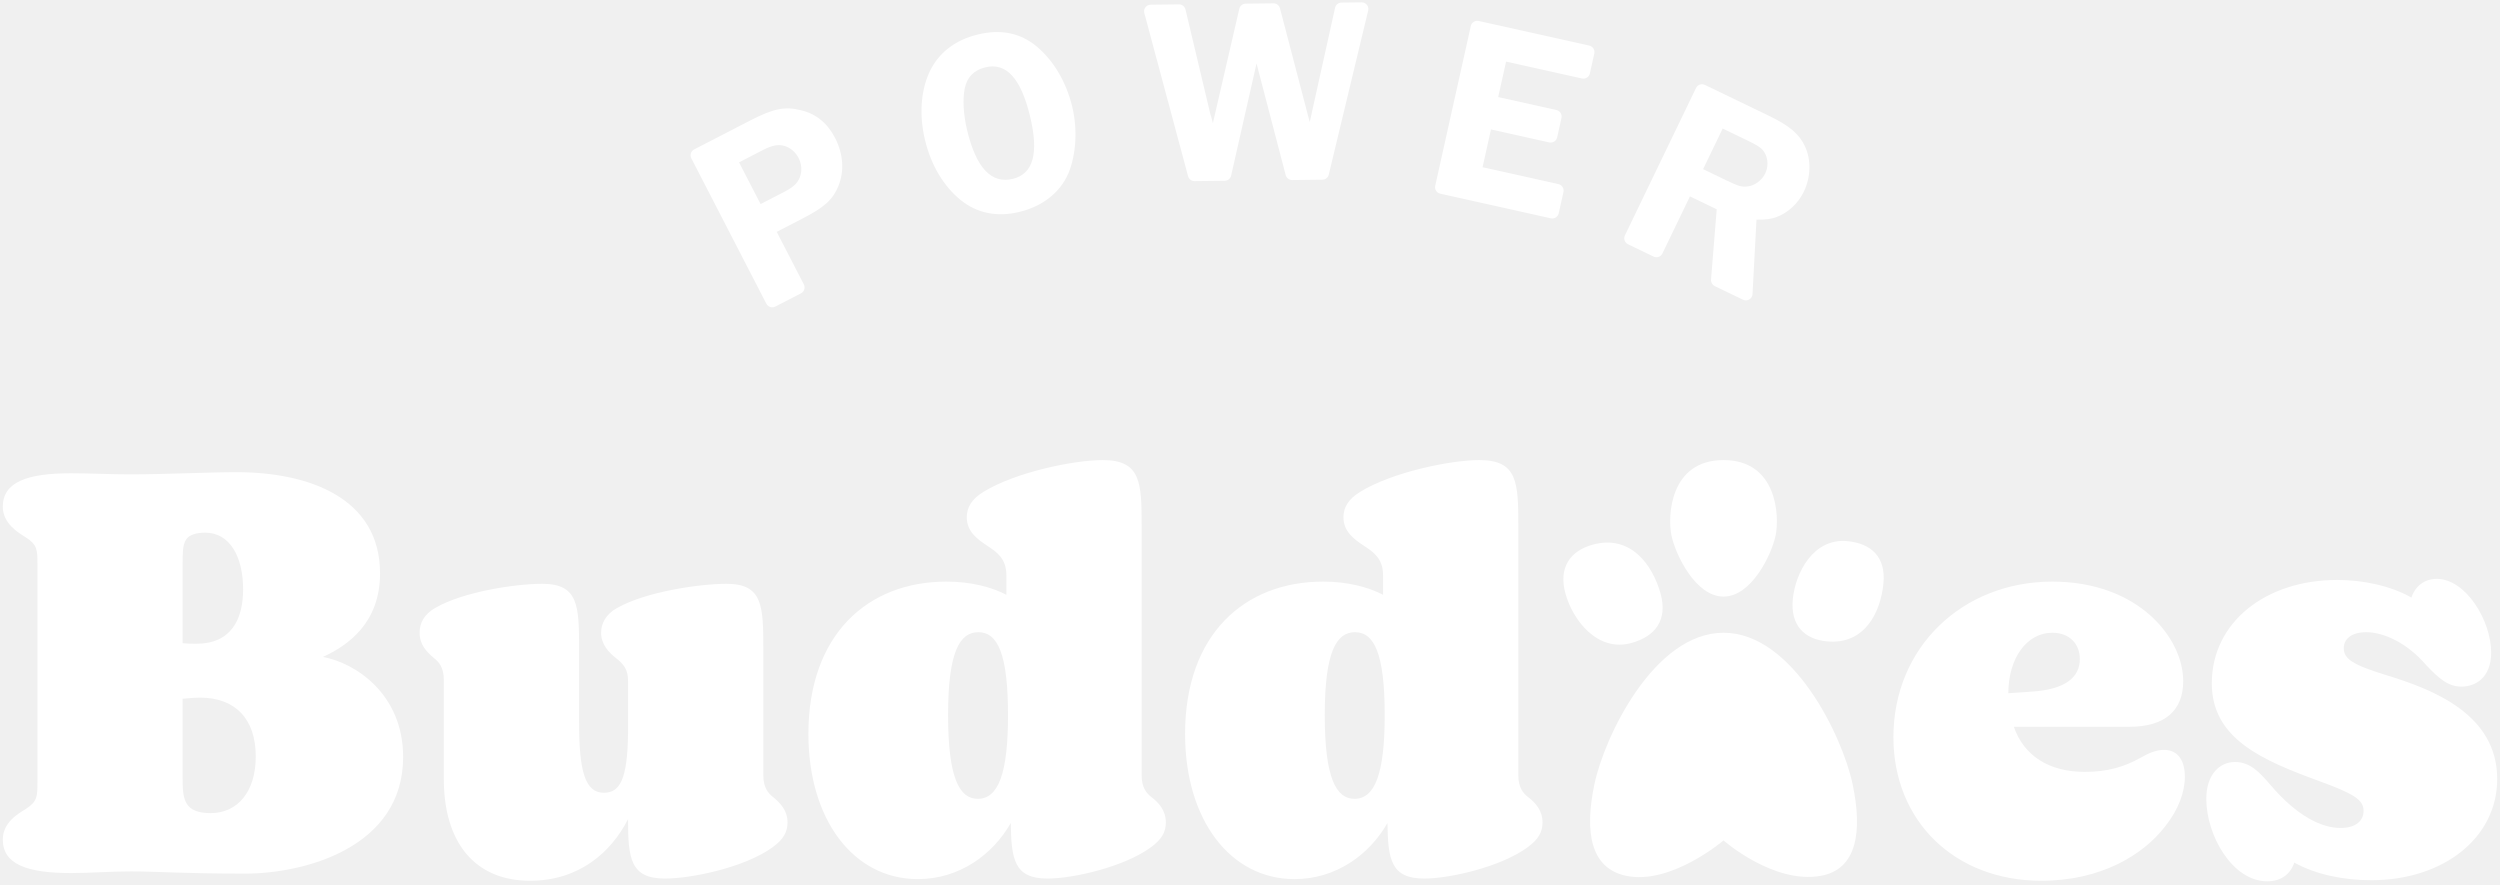
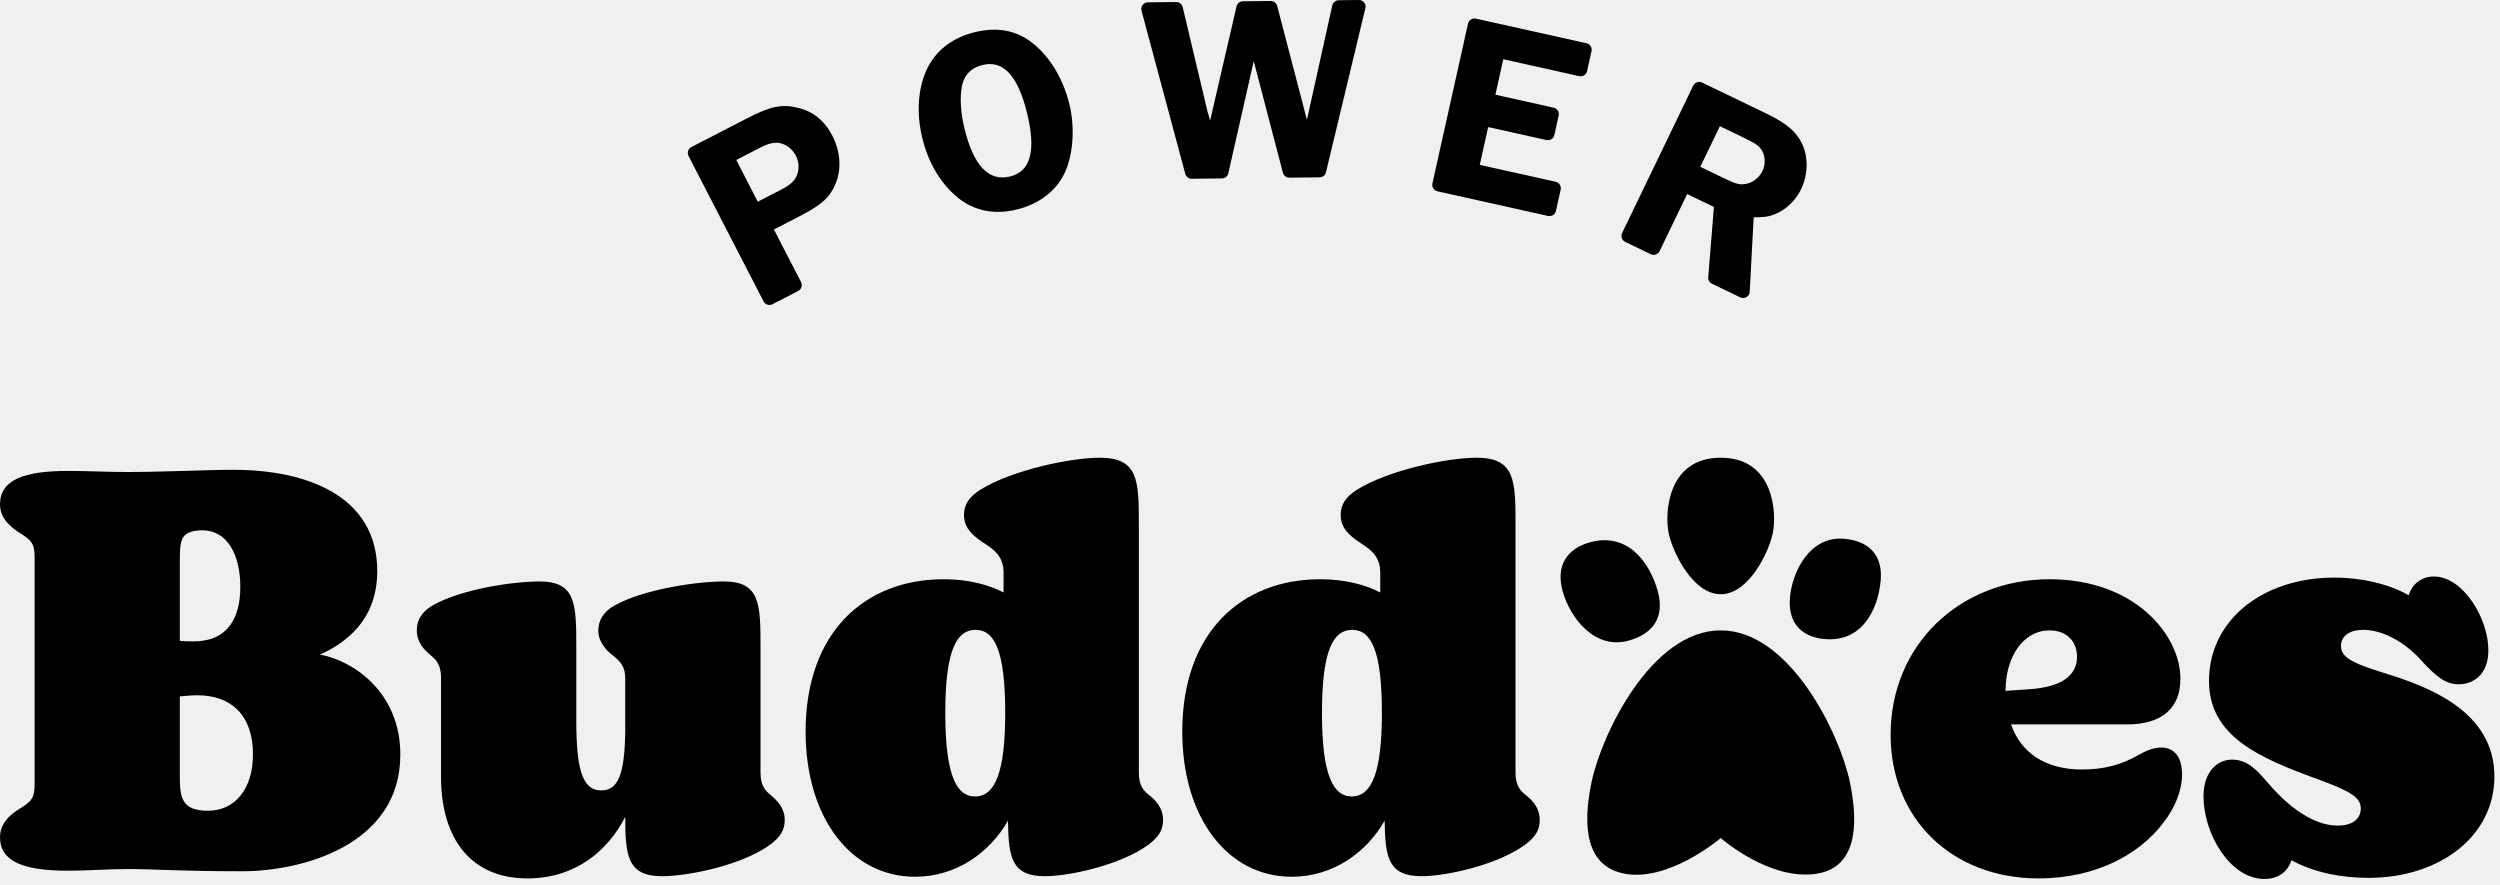
- <svg xmlns="http://www.w3.org/2000/svg" width="862px" height="305px" viewBox="0 0 862 305" version="1.1">
-   <g id="Page-1" stroke="none" stroke-width="1" fill="none" fill-rule="evenodd">
-     <g id="Artboard-2" transform="translate(-529, -244)" fill="#FFFFFF">
-       <g id="Group" transform="translate(529.9643, 244.8132)">
-         <path d="M87.221,260.02 C87.221,246.938 80.016,239.733 68.071,239.733 C66.365,239.733 64.089,239.923 62.004,240.112 L62.004,267.038 C62.004,270.449 62.004,273.863 63.33,276.138 C64.659,278.603 67.691,279.55 71.674,279.55 C80.965,279.55 87.221,272.155 87.221,260.02 M62.004,193.847 L62.004,220.962 C63.9,221.149 65.606,221.149 66.744,221.149 C78.69,221.149 82.861,212.808 82.861,202.378 C82.861,191.192 78.31,182.849 69.779,182.849 C67.124,182.849 64.28,183.418 63.141,185.313 C62.004,187.209 62.004,189.864 62.004,193.847 M138.036,260.21 C138.036,291.495 103.908,300.409 83.619,300.409 C61.624,300.409 53.281,299.649 44.18,299.649 C36.785,299.649 30.339,300.219 23.513,300.219 C8.344,300.219 0,297.185 0,288.653 C0,282.774 5.31,279.74 7.775,278.224 C11.946,275.569 11.946,273.863 11.946,268.743 L11.946,193.847 C11.946,188.728 11.946,187.02 7.775,184.367 C5.31,182.849 0,179.626 0,173.937 C0,165.404 8.344,162.372 23.513,162.372 C30.15,162.372 37.164,162.749 43.8,162.749 C56.125,162.749 71.105,161.992 80.585,161.992 C105.615,161.992 130.075,170.903 130.075,196.879 C130.075,213.944 119.076,221.719 110.355,225.702 C121.731,227.788 138.036,238.594 138.036,260.21" id="Fill-7" />
-         <path d="M270.573,282.774 C270.573,286.188 269.054,288.653 265.453,291.308 C255.783,298.323 237.389,302.114 228.288,302.114 C216.343,302.114 215.584,295.099 215.584,281.635 C209.707,293.204 198.518,302.874 181.833,302.874 C162.682,302.874 152.066,289.6 152.066,267.795 L152.066,233.664 C152.066,229.304 150.358,227.408 148.652,226.08 C146.187,223.994 143.722,221.529 143.722,217.358 C143.722,213.944 145.238,211.102 149.031,208.825 C158.891,203.138 176.903,200.483 186.007,200.483 C198.518,200.483 198.709,208.068 198.709,223.047 L198.709,242.388 L198.709,248.454 C198.709,265.14 200.794,272.535 207.242,272.535 C212.741,272.535 215.394,267.984 215.584,252.058 L215.584,233.854 C215.584,230.063 214.068,228.167 211.413,226.08 C208.948,224.184 206.293,221.339 206.293,217.358 C206.293,214.134 208.002,210.912 211.793,208.825 C221.843,203.138 240.424,200.483 249.524,200.483 C262.039,200.483 262.228,208.068 262.228,223.047 L262.228,243.904 L262.228,266.468 C262.228,270.829 263.934,272.725 265.642,274.053 C268.107,276.138 270.573,278.604 270.573,282.774" id="Fill-8" />
-         <path d="M346.6,245.799 C346.6,224.563 342.998,217.168 336.361,217.168 C329.914,217.168 325.934,223.994 325.934,245.799 C325.934,267.604 329.914,274.62 336.171,274.62 C343.189,274.62 346.6,266.089 346.6,245.799 M401.02,282.774 C401.02,286.188 399.501,288.653 395.9,291.307 C386.61,298.133 368.975,302.114 360.253,302.114 C348.686,302.114 347.739,295.478 347.549,282.964 C341.29,293.96 329.725,302.304 315.504,302.304 C293.32,302.304 277.773,281.825 277.773,252.247 C277.773,217.927 298.249,199.724 325.365,199.724 C333.896,199.724 340.913,201.619 346.031,204.274 L346.031,197.448 C346.031,191.761 342.62,189.484 339.775,187.589 C335.984,185.124 332.38,182.469 332.38,177.539 C332.38,174.127 334.085,171.282 338.069,168.818 C349.066,161.992 369.355,157.821 379.214,157.821 C392.486,157.821 392.676,165.593 392.676,180.763 L392.676,201.242 L392.676,266.468 C392.676,270.828 394.381,272.724 396.09,274.052 C398.555,275.948 401.02,278.603 401.02,282.774" id="Fill-9" />
-         <path d="M476.479,245.799 C476.479,224.563 472.877,217.168 466.239,217.168 C459.793,217.168 455.812,223.994 455.812,245.799 C455.812,267.604 459.793,274.62 466.049,274.62 C473.067,274.62 476.479,266.089 476.479,245.799 M530.898,282.774 C530.898,286.188 529.379,288.653 525.778,291.307 C516.488,298.133 498.853,302.114 490.132,302.114 C478.564,302.114 477.618,295.478 477.427,282.964 C471.169,293.96 459.603,302.304 445.383,302.304 C423.198,302.304 407.651,281.825 407.651,252.247 C407.651,217.927 428.128,199.724 455.243,199.724 C463.774,199.724 470.79,201.619 475.91,204.274 L475.91,197.448 C475.91,191.761 472.498,189.484 469.653,187.589 C465.862,185.124 462.258,182.469 462.258,177.539 C462.258,174.127 463.964,171.282 467.947,168.818 C478.944,161.992 499.233,157.821 509.093,157.821 C522.365,157.821 522.554,165.593 522.554,180.763 L522.554,201.242 L522.554,266.468 C522.554,270.828 524.26,272.724 525.968,274.052 C528.433,275.948 530.898,278.603 530.898,282.774" id="Fill-10" />
-         <path d="M691.51,238.215 L699.664,237.648 C711.42,236.888 716.16,232.528 716.16,226.459 C716.16,221.34 712.748,217.359 706.68,217.359 C697.769,217.359 691.51,226.27 691.51,238.215 M752.375,267.038 C752.375,272.345 750.101,278.414 745.739,283.913 C737.965,294.15 723.175,302.874 702.888,302.874 C672.929,302.874 651.883,282.205 651.883,253.384 C651.883,222.288 675.774,199.724 706.68,199.724 C736.259,199.724 751.806,219.064 751.806,234.044 C751.806,244.283 745.361,249.783 733.225,249.783 L693.408,249.783 C696.82,259.643 705.354,265.33 717.865,265.33 C725.64,265.33 731.519,263.624 737.208,260.4 C739.861,258.883 742.516,257.745 745.17,257.745 C749.343,257.745 752.375,260.59 752.375,267.038" id="Fill-11" />
-         <path d="M860.072,267.795 C860.072,288.084 841.491,302.684 816.651,302.684 C807.171,302.684 797.69,300.789 790.105,296.616 C788.777,300.599 785.555,303.064 780.815,303.064 C768.679,303.064 759.766,287.135 759.766,274.621 C759.766,266.089 764.507,261.919 769.627,261.919 C774.936,261.919 778.16,265.52 781.761,269.691 C791.242,280.879 799.775,284.67 806.032,284.67 C811.531,284.67 813.996,282.016 813.996,278.794 C813.996,275 810.772,272.915 798.827,268.554 C779.107,261.349 761.665,253.954 761.665,234.804 C761.665,213.755 780.246,199.155 804.895,199.155 C813.617,199.155 823.097,201.053 830.492,205.224 C831.82,201.243 835.043,198.778 839.216,198.778 C849.265,198.778 857.986,213.188 857.986,224.185 C857.986,233.095 852.298,235.94 847.747,235.94 C843.007,235.94 839.783,232.908 835.612,228.545 C828.976,220.773 820.822,217.169 814.945,217.169 C809.635,217.169 807.171,219.634 807.171,222.669 C807.171,226.27 810.015,228.356 821.77,231.959 C837.886,236.889 860.072,245.42 860.072,267.795" id="Fill-12" />
-         <path d="M593.305,288.964 C593.305,288.964 575.183,304.459 559.679,301.159 C547.359,298.536 545.351,285.915 548.797,269.551 C552.243,253.186 569.367,217.359 593.305,217.359 C617.243,217.359 634.367,253.186 637.813,269.551 C641.259,285.915 639.321,298.886 626.932,301.159 C610.576,304.159 593.305,288.964 593.305,288.964" id="Fill-13" />
-         <path d="M593.311,157.821 C611.869,157.821 612.652,177.241 611.262,183.842 C609.872,190.442 602.966,204.891 593.311,204.891 C583.657,204.891 576.75,190.442 575.361,183.842 C573.971,177.241 574.753,157.821 593.311,157.821" id="Fill-14" />
-         <path d="M548.186,186.994 C561.238,183.375 568.85,193.933 571.596,203.839 C574.136,213.001 569.746,218.618 561.546,220.89 C549.834,224.138 541.347,213.024 538.807,203.862 C536.301,194.824 540.487,189.128 548.186,186.994" id="Fill-15" />
-         <path d="M617.189,205.845 C618.063,196.683 624.276,184.657 635.987,185.774 C644.186,186.555 649.319,191.167 648.446,200.329 C647.501,210.235 642.029,221.582 628.977,220.338 C621.28,219.604 616.328,214.883 617.189,205.845" id="Fill-16" />
-         <path d="M269.572,65.269 C272.986,63.507 274.437,61.936 275.1,59.433 C275.567,57.546 275.337,55.503 274.373,53.636 C273.365,51.685 271.671,50.193 269.699,49.564 C267.482,48.856 265.318,49.253 262.15,50.888 L253.862,55.166 L261.286,69.547 L269.572,65.269 Z M275.215,100.325 L266.359,104.897 C265.237,105.476 263.857,105.036 263.278,103.914 L237.406,53.781 C236.827,52.659 237.267,51.28 238.389,50.701 L257.727,40.722 C265.609,36.654 269.686,35.783 275.142,37.185 C280.394,38.387 284.362,41.689 286.961,46.726 C289.812,52.252 290.217,58.218 288.115,63.315 C286.211,68.002 283.342,70.614 275.784,74.515 L266.848,79.128 L276.198,97.245 C276.777,98.367 276.337,99.746 275.215,100.325 L275.215,100.325 Z" id="Fill-17" />
-         <path d="M331.692,29.59 C330.915,33.357 331.194,38.749 332.539,44.259 C335.68,57.142 340.882,62.653 348.257,60.853 C355.366,59.121 357.293,51.967 354.152,39.084 C351.01,26.198 345.986,20.646 338.788,22.401 C334.879,23.354 332.536,25.714 331.692,29.59 M356.532,15.251 C362.337,20.141 366.641,27.377 368.722,35.906 C370.607,43.636 370.133,52.507 367.389,59.013 C364.556,65.54 358.561,70.298 350.566,72.247 C342.834,74.132 335.899,72.716 330.27,68.159 C324.398,63.376 320.113,56.232 318.012,47.613 C315.954,39.171 316.466,30.856 319.389,24.305 C322.379,17.647 328.129,13.043 336.127,11.094 C344.122,9.145 350.858,10.515 356.532,15.251" id="Fill-18" />
-         <path d="M454.999,61.147 L444.576,61.264 C443.526,61.275 442.603,60.571 442.339,59.555 L432.287,21.069 C431.938,22.627 431.852,23.085 431.501,24.552 L423.529,59.739 C423.295,60.772 422.383,61.508 421.324,61.52 L410.916,61.635 C409.872,61.646 408.953,60.949 408.683,59.941 L393.593,3.684 C393.206,2.242 394.282,0.822 395.775,0.805 L405.542,0.697 C406.61,0.686 407.545,1.416 407.792,2.455 L416.193,37.799 C416.195,37.982 416.388,38.712 416.765,39.807 C416.767,39.987 417.051,40.809 417.242,41.628 L426.35,2.214 C426.587,1.187 427.497,0.455 428.552,0.443 L438.135,0.337 C439.185,0.326 440.106,1.03 440.372,2.045 L450.618,41.26 C450.882,40.342 450.966,39.702 451.054,39.427 C451.229,38.784 451.314,38.143 451.488,37.409 L459.371,1.868 C459.601,0.831 460.515,0.088 461.577,0.077 L468.534,0 C470.023,-0.017 471.131,1.372 470.783,2.82 L457.196,59.395 C456.952,60.414 456.046,61.135 454.999,61.147" id="Fill-19" />
-         <path d="M518.337,20.424 L515.612,32.655 L535.7,37.131 C536.933,37.405 537.709,38.627 537.435,39.859 L535.943,46.555 C535.669,47.788 534.446,48.564 533.214,48.29 L513.125,43.815 L510.223,56.849 L536.381,62.675 C537.613,62.95 538.39,64.172 538.115,65.404 L536.483,72.726 C536.209,73.958 534.987,74.735 533.754,74.46 L495.635,65.969 C494.402,65.695 493.626,64.473 493.9,63.241 L506.169,8.156 C506.443,6.924 507.665,6.147 508.897,6.422 L547.021,14.912 C548.252,15.187 549.029,16.408 548.754,17.641 L547.224,24.515 C546.949,25.748 545.728,26.525 544.494,26.25 L518.337,20.424 Z" id="Fill-20" />
-         <path d="M586.264,57.512 L594.17,61.326 C598.454,63.393 599.522,63.706 601.563,63.471 C604.014,63.233 606.524,61.397 607.676,59.008 C608.71,56.867 608.714,54.33 607.745,52.341 C606.694,50.309 605.785,49.668 600.596,47.165 L593.018,43.508 L586.264,57.512 Z M569.183,87.653 L560.37,83.401 C559.234,82.852 558.756,81.486 559.305,80.348 L583.822,29.528 C584.369,28.39 585.737,27.913 586.874,28.462 L608.949,39.112 C616.034,42.528 619.427,45.384 621.41,49.693 C623.562,54.283 623.402,60.299 621.017,65.242 C619.11,69.194 615.721,72.434 611.733,73.963 C609.74,74.727 608.107,74.955 604.671,74.921 L603.302,100.595 C603.215,102.226 601.496,103.242 600.026,102.533 L590.282,97.832 C589.43,97.421 588.919,96.53 588.996,95.588 L590.959,71.353 L581.734,66.901 L572.235,86.587 C571.687,87.724 570.32,88.201 569.183,87.653 L569.183,87.653 Z" id="Fill-21" />
-       </g>
-     </g>
-   </g>
+ <svg xmlns="http://www.w3.org/2000/svg" fill="currentColor" stroke="none" viewBox="0 0 862 305">
+   <path d="M87.221,260.02 C87.221,246.938 80.016,239.733 68.071,239.733 C66.365,239.733 64.089,239.923 62.004,240.112 L62.004,267.038 C62.004,270.449 62.004,273.863 63.33,276.138 C64.659,278.603 67.691,279.55 71.674,279.55 C80.965,279.55 87.221,272.155 87.221,260.02 M62.004,193.847 L62.004,220.962 C63.9,221.149 65.606,221.149 66.744,221.149 C78.69,221.149 82.861,212.808 82.861,202.378 C82.861,191.192 78.31,182.849 69.779,182.849 C67.124,182.849 64.28,183.418 63.141,185.313 C62.004,187.209 62.004,189.864 62.004,193.847 M138.036,260.21 C138.036,291.495 103.908,300.409 83.619,300.409 C61.624,300.409 53.281,299.649 44.18,299.649 C36.785,299.649 30.339,300.219 23.513,300.219 C8.344,300.219 0,297.185 0,288.653 C0,282.774 5.31,279.74 7.775,278.224 C11.946,275.569 11.946,273.863 11.946,268.743 L11.946,193.847 C11.946,188.728 11.946,187.02 7.775,184.367 C5.31,182.849 0,179.626 0,173.937 C0,165.404 8.344,162.372 23.513,162.372 C30.15,162.372 37.164,162.749 43.8,162.749 C56.125,162.749 71.105,161.992 80.585,161.992 C105.615,161.992 130.075,170.903 130.075,196.879 C130.075,213.944 119.076,221.719 110.355,225.702 C121.731,227.788 138.036,238.594 138.036,260.21" />
+   <path d="M270.573,282.774 C270.573,286.188 269.054,288.653 265.453,291.308 C255.783,298.323 237.389,302.114 228.288,302.114 C216.343,302.114 215.584,295.099 215.584,281.635 C209.707,293.204 198.518,302.874 181.833,302.874 C162.682,302.874 152.066,289.6 152.066,267.795 L152.066,233.664 C152.066,229.304 150.358,227.408 148.652,226.08 C146.187,223.994 143.722,221.529 143.722,217.358 C143.722,213.944 145.238,211.102 149.031,208.825 C158.891,203.138 176.903,200.483 186.007,200.483 C198.518,200.483 198.709,208.068 198.709,223.047 L198.709,242.388 L198.709,248.454 C198.709,265.14 200.794,272.535 207.242,272.535 C212.741,272.535 215.394,267.984 215.584,252.058 L215.584,233.854 C215.584,230.063 214.068,228.167 211.413,226.08 C208.948,224.184 206.293,221.339 206.293,217.358 C206.293,214.134 208.002,210.912 211.793,208.825 C221.843,203.138 240.424,200.483 249.524,200.483 C262.039,200.483 262.228,208.068 262.228,223.047 L262.228,243.904 L262.228,266.468 C262.228,270.829 263.934,272.725 265.642,274.053 C268.107,276.138 270.573,278.604 270.573,282.774" />
+   <path d="M346.6,245.799 C346.6,224.563 342.998,217.168 336.361,217.168 C329.914,217.168 325.934,223.994 325.934,245.799 C325.934,267.604 329.914,274.62 336.171,274.62 C343.189,274.62 346.6,266.089 346.6,245.799 M401.02,282.774 C401.02,286.188 399.501,288.653 395.9,291.307 C386.61,298.133 368.975,302.114 360.253,302.114 C348.686,302.114 347.739,295.478 347.549,282.964 C341.29,293.96 329.725,302.304 315.504,302.304 C293.32,302.304 277.773,281.825 277.773,252.247 C277.773,217.927 298.249,199.724 325.365,199.724 C333.896,199.724 340.913,201.619 346.031,204.274 L346.031,197.448 C346.031,191.761 342.62,189.484 339.775,187.589 C335.984,185.124 332.38,182.469 332.38,177.539 C332.38,174.127 334.085,171.282 338.069,168.818 C349.066,161.992 369.355,157.821 379.214,157.821 C392.486,157.821 392.676,165.593 392.676,180.763 L392.676,201.242 L392.676,266.468 C392.676,270.828 394.381,272.724 396.09,274.052 C398.555,275.948 401.02,278.603 401.02,282.774" />
+   <path d="M476.479,245.799 C476.479,224.563 472.877,217.168 466.239,217.168 C459.793,217.168 455.812,223.994 455.812,245.799 C455.812,267.604 459.793,274.62 466.049,274.62 C473.067,274.62 476.479,266.089 476.479,245.799 M530.898,282.774 C530.898,286.188 529.379,288.653 525.778,291.307 C516.488,298.133 498.853,302.114 490.132,302.114 C478.564,302.114 477.618,295.478 477.427,282.964 C471.169,293.96 459.603,302.304 445.383,302.304 C423.198,302.304 407.651,281.825 407.651,252.247 C407.651,217.927 428.128,199.724 455.243,199.724 C463.774,199.724 470.79,201.619 475.91,204.274 L475.91,197.448 C475.91,191.761 472.498,189.484 469.653,187.589 C465.862,185.124 462.258,182.469 462.258,177.539 C462.258,174.127 463.964,171.282 467.947,168.818 C478.944,161.992 499.233,157.821 509.093,157.821 C522.365,157.821 522.554,165.593 522.554,180.763 L522.554,201.242 L522.554,266.468 C522.554,270.828 524.26,272.724 525.968,274.052 C528.433,275.948 530.898,278.603 530.898,282.774" />
+   <path d="M691.51,238.215 L699.664,237.648 C711.42,236.888 716.16,232.528 716.16,226.459 C716.16,221.34 712.748,217.359 706.68,217.359 C697.769,217.359 691.51,226.27 691.51,238.215 M752.375,267.038 C752.375,272.345 750.101,278.414 745.739,283.913 C737.965,294.15 723.175,302.874 702.888,302.874 C672.929,302.874 651.883,282.205 651.883,253.384 C651.883,222.288 675.774,199.724 706.68,199.724 C736.259,199.724 751.806,219.064 751.806,234.044 C751.806,244.283 745.361,249.783 733.225,249.783 L693.408,249.783 C696.82,259.643 705.354,265.33 717.865,265.33 C725.64,265.33 731.519,263.624 737.208,260.4 C739.861,258.883 742.516,257.745 745.17,257.745 C749.343,257.745 752.375,260.59 752.375,267.038" />
+   <path d="M860.072,267.795 C860.072,288.084 841.491,302.684 816.651,302.684 C807.171,302.684 797.69,300.789 790.105,296.616 C788.777,300.599 785.555,303.064 780.815,303.064 C768.679,303.064 759.766,287.135 759.766,274.621 C759.766,266.089 764.507,261.919 769.627,261.919 C774.936,261.919 778.16,265.52 781.761,269.691 C791.242,280.879 799.775,284.67 806.032,284.67 C811.531,284.67 813.996,282.016 813.996,278.794 C813.996,275 810.772,272.915 798.827,268.554 C779.107,261.349 761.665,253.954 761.665,234.804 C761.665,213.755 780.246,199.155 804.895,199.155 C813.617,199.155 823.097,201.053 830.492,205.224 C831.82,201.243 835.043,198.778 839.216,198.778 C849.265,198.778 857.986,213.188 857.986,224.185 C857.986,233.095 852.298,235.94 847.747,235.94 C843.007,235.94 839.783,232.908 835.612,228.545 C828.976,220.773 820.822,217.169 814.945,217.169 C809.635,217.169 807.171,219.634 807.171,222.669 C807.171,226.27 810.015,228.356 821.77,231.959 C837.886,236.889 860.072,245.42 860.072,267.795" />
+   <path d="M593.305,288.964 C593.305,288.964 575.183,304.459 559.679,301.159 C547.359,298.536 545.351,285.915 548.797,269.551 C552.243,253.186 569.367,217.359 593.305,217.359 C617.243,217.359 634.367,253.186 637.813,269.551 C641.259,285.915 639.321,298.886 626.932,301.159 C610.576,304.159 593.305,288.964 593.305,288.964" />
+   <path d="M593.311,157.821 C611.869,157.821 612.652,177.241 611.262,183.842 C609.872,190.442 602.966,204.891 593.311,204.891 C583.657,204.891 576.75,190.442 575.361,183.842 C573.971,177.241 574.753,157.821 593.311,157.821" />
+   <path d="M548.186,186.994 C561.238,183.375 568.85,193.933 571.596,203.839 C574.136,213.001 569.746,218.618 561.546,220.89 C549.834,224.138 541.347,213.024 538.807,203.862 C536.301,194.824 540.487,189.128 548.186,186.994" />
+   <path d="M617.189,205.845 C618.063,196.683 624.276,184.657 635.987,185.774 C644.186,186.555 649.319,191.167 648.446,200.329 C647.501,210.235 642.029,221.582 628.977,220.338 C621.28,219.604 616.328,214.883 617.189,205.845" />
+   <path d="M269.572,65.269 C272.986,63.507 274.437,61.936 275.1,59.433 C275.567,57.546 275.337,55.503 274.373,53.636 C273.365,51.685 271.671,50.193 269.699,49.564 C267.482,48.856 265.318,49.253 262.15,50.888 L253.862,55.166 L261.286,69.547 L269.572,65.269 Z M275.215,100.325 L266.359,104.897 C265.237,105.476 263.857,105.036 263.278,103.914 L237.406,53.781 C236.827,52.659 237.267,51.28 238.389,50.701 L257.727,40.722 C265.609,36.654 269.686,35.783 275.142,37.185 C280.394,38.387 284.362,41.689 286.961,46.726 C289.812,52.252 290.217,58.218 288.115,63.315 C286.211,68.002 283.342,70.614 275.784,74.515 L266.848,79.128 L276.198,97.245 C276.777,98.367 276.337,99.746 275.215,100.325 L275.215,100.325 Z" />
+   <path d="M331.692,29.59 C330.915,33.357 331.194,38.749 332.539,44.259 C335.68,57.142 340.882,62.653 348.257,60.853 C355.366,59.121 357.293,51.967 354.152,39.084 C351.01,26.198 345.986,20.646 338.788,22.401 C334.879,23.354 332.536,25.714 331.692,29.59 M356.532,15.251 C362.337,20.141 366.641,27.377 368.722,35.906 C370.607,43.636 370.133,52.507 367.389,59.013 C364.556,65.54 358.561,70.298 350.566,72.247 C342.834,74.132 335.899,72.716 330.27,68.159 C324.398,63.376 320.113,56.232 318.012,47.613 C315.954,39.171 316.466,30.856 319.389,24.305 C322.379,17.647 328.129,13.043 336.127,11.094 C344.122,9.145 350.858,10.515 356.532,15.251" />
+   <path d="M454.999,61.147 L444.576,61.264 C443.526,61.275 442.603,60.571 442.339,59.555 L432.287,21.069 C431.938,22.627 431.852,23.085 431.501,24.552 L423.529,59.739 C423.295,60.772 422.383,61.508 421.324,61.52 L410.916,61.635 C409.872,61.646 408.953,60.949 408.683,59.941 L393.593,3.684 C393.206,2.242 394.282,0.822 395.775,0.805 L405.542,0.697 C406.61,0.686 407.545,1.416 407.792,2.455 L416.193,37.799 C416.195,37.982 416.388,38.712 416.765,39.807 C416.767,39.987 417.051,40.809 417.242,41.628 L426.35,2.214 C426.587,1.187 427.497,0.455 428.552,0.443 L438.135,0.337 C439.185,0.326 440.106,1.03 440.372,2.045 L450.618,41.26 C450.882,40.342 450.966,39.702 451.054,39.427 C451.229,38.784 451.314,38.143 451.488,37.409 L459.371,1.868 C459.601,0.831 460.515,0.088 461.577,0.077 L468.534,0 C470.023,-0.017 471.131,1.372 470.783,2.82 L457.196,59.395 C456.952,60.414 456.046,61.135 454.999,61.147" id="Fill-19" />
+   <path d="M518.337,20.424 L515.612,32.655 L535.7,37.131 C536.933,37.405 537.709,38.627 537.435,39.859 L535.943,46.555 C535.669,47.788 534.446,48.564 533.214,48.29 L513.125,43.815 L510.223,56.849 L536.381,62.675 C537.613,62.95 538.39,64.172 538.115,65.404 L536.483,72.726 C536.209,73.958 534.987,74.735 533.754,74.46 L495.635,65.969 C494.402,65.695 493.626,64.473 493.9,63.241 L506.169,8.156 C506.443,6.924 507.665,6.147 508.897,6.422 L547.021,14.912 C548.252,15.187 549.029,16.408 548.754,17.641 L547.224,24.515 C546.949,25.748 545.728,26.525 544.494,26.25 L518.337,20.424 Z" />
+   <path d="M586.264,57.512 L594.17,61.326 C598.454,63.393 599.522,63.706 601.563,63.471 C604.014,63.233 606.524,61.397 607.676,59.008 C608.71,56.867 608.714,54.33 607.745,52.341 C606.694,50.309 605.785,49.668 600.596,47.165 L593.018,43.508 L586.264,57.512 Z M569.183,87.653 L560.37,83.401 C559.234,82.852 558.756,81.486 559.305,80.348 L583.822,29.528 C584.369,28.39 585.737,27.913 586.874,28.462 L608.949,39.112 C616.034,42.528 619.427,45.384 621.41,49.693 C623.562,54.283 623.402,60.299 621.017,65.242 C619.11,69.194 615.721,72.434 611.733,73.963 C609.74,74.727 608.107,74.955 604.671,74.921 L603.302,100.595 C603.215,102.226 601.496,103.242 600.026,102.533 L590.282,97.832 C589.43,97.421 588.919,96.53 588.996,95.588 L590.959,71.353 L581.734,66.901 L572.235,86.587 C571.687,87.724 570.32,88.201 569.183,87.653 L569.183,87.653 Z" />
</svg>
